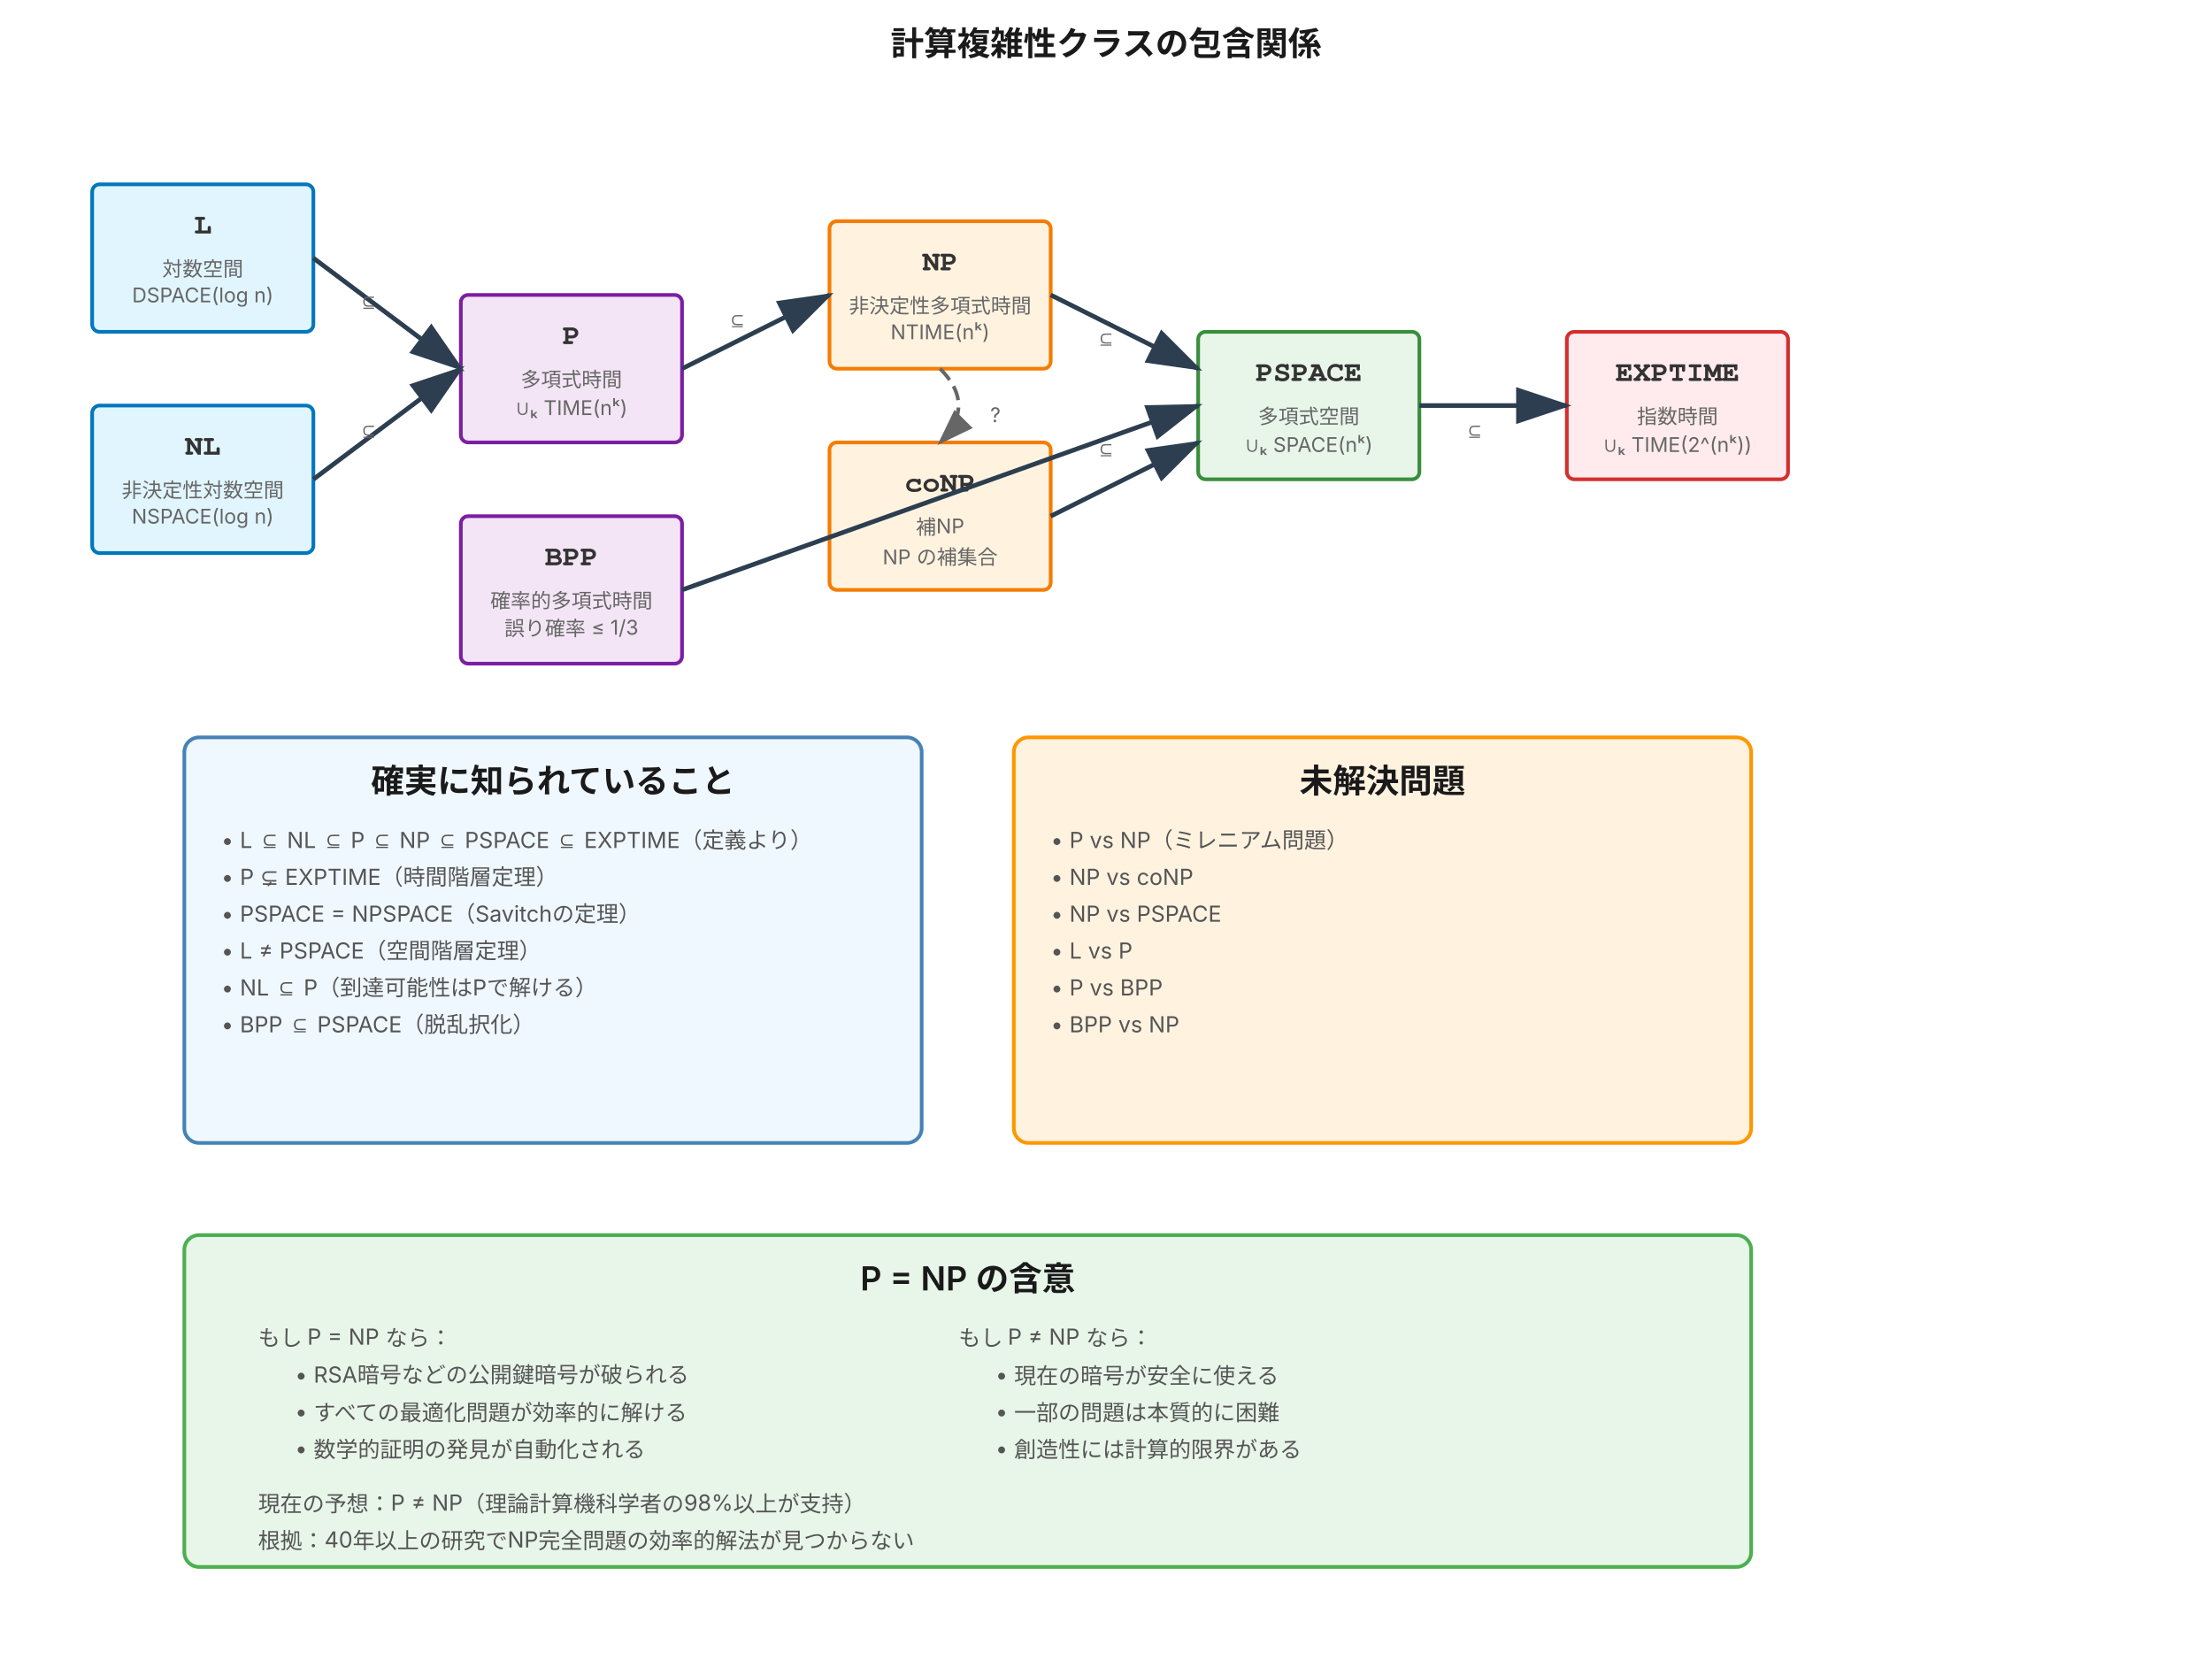
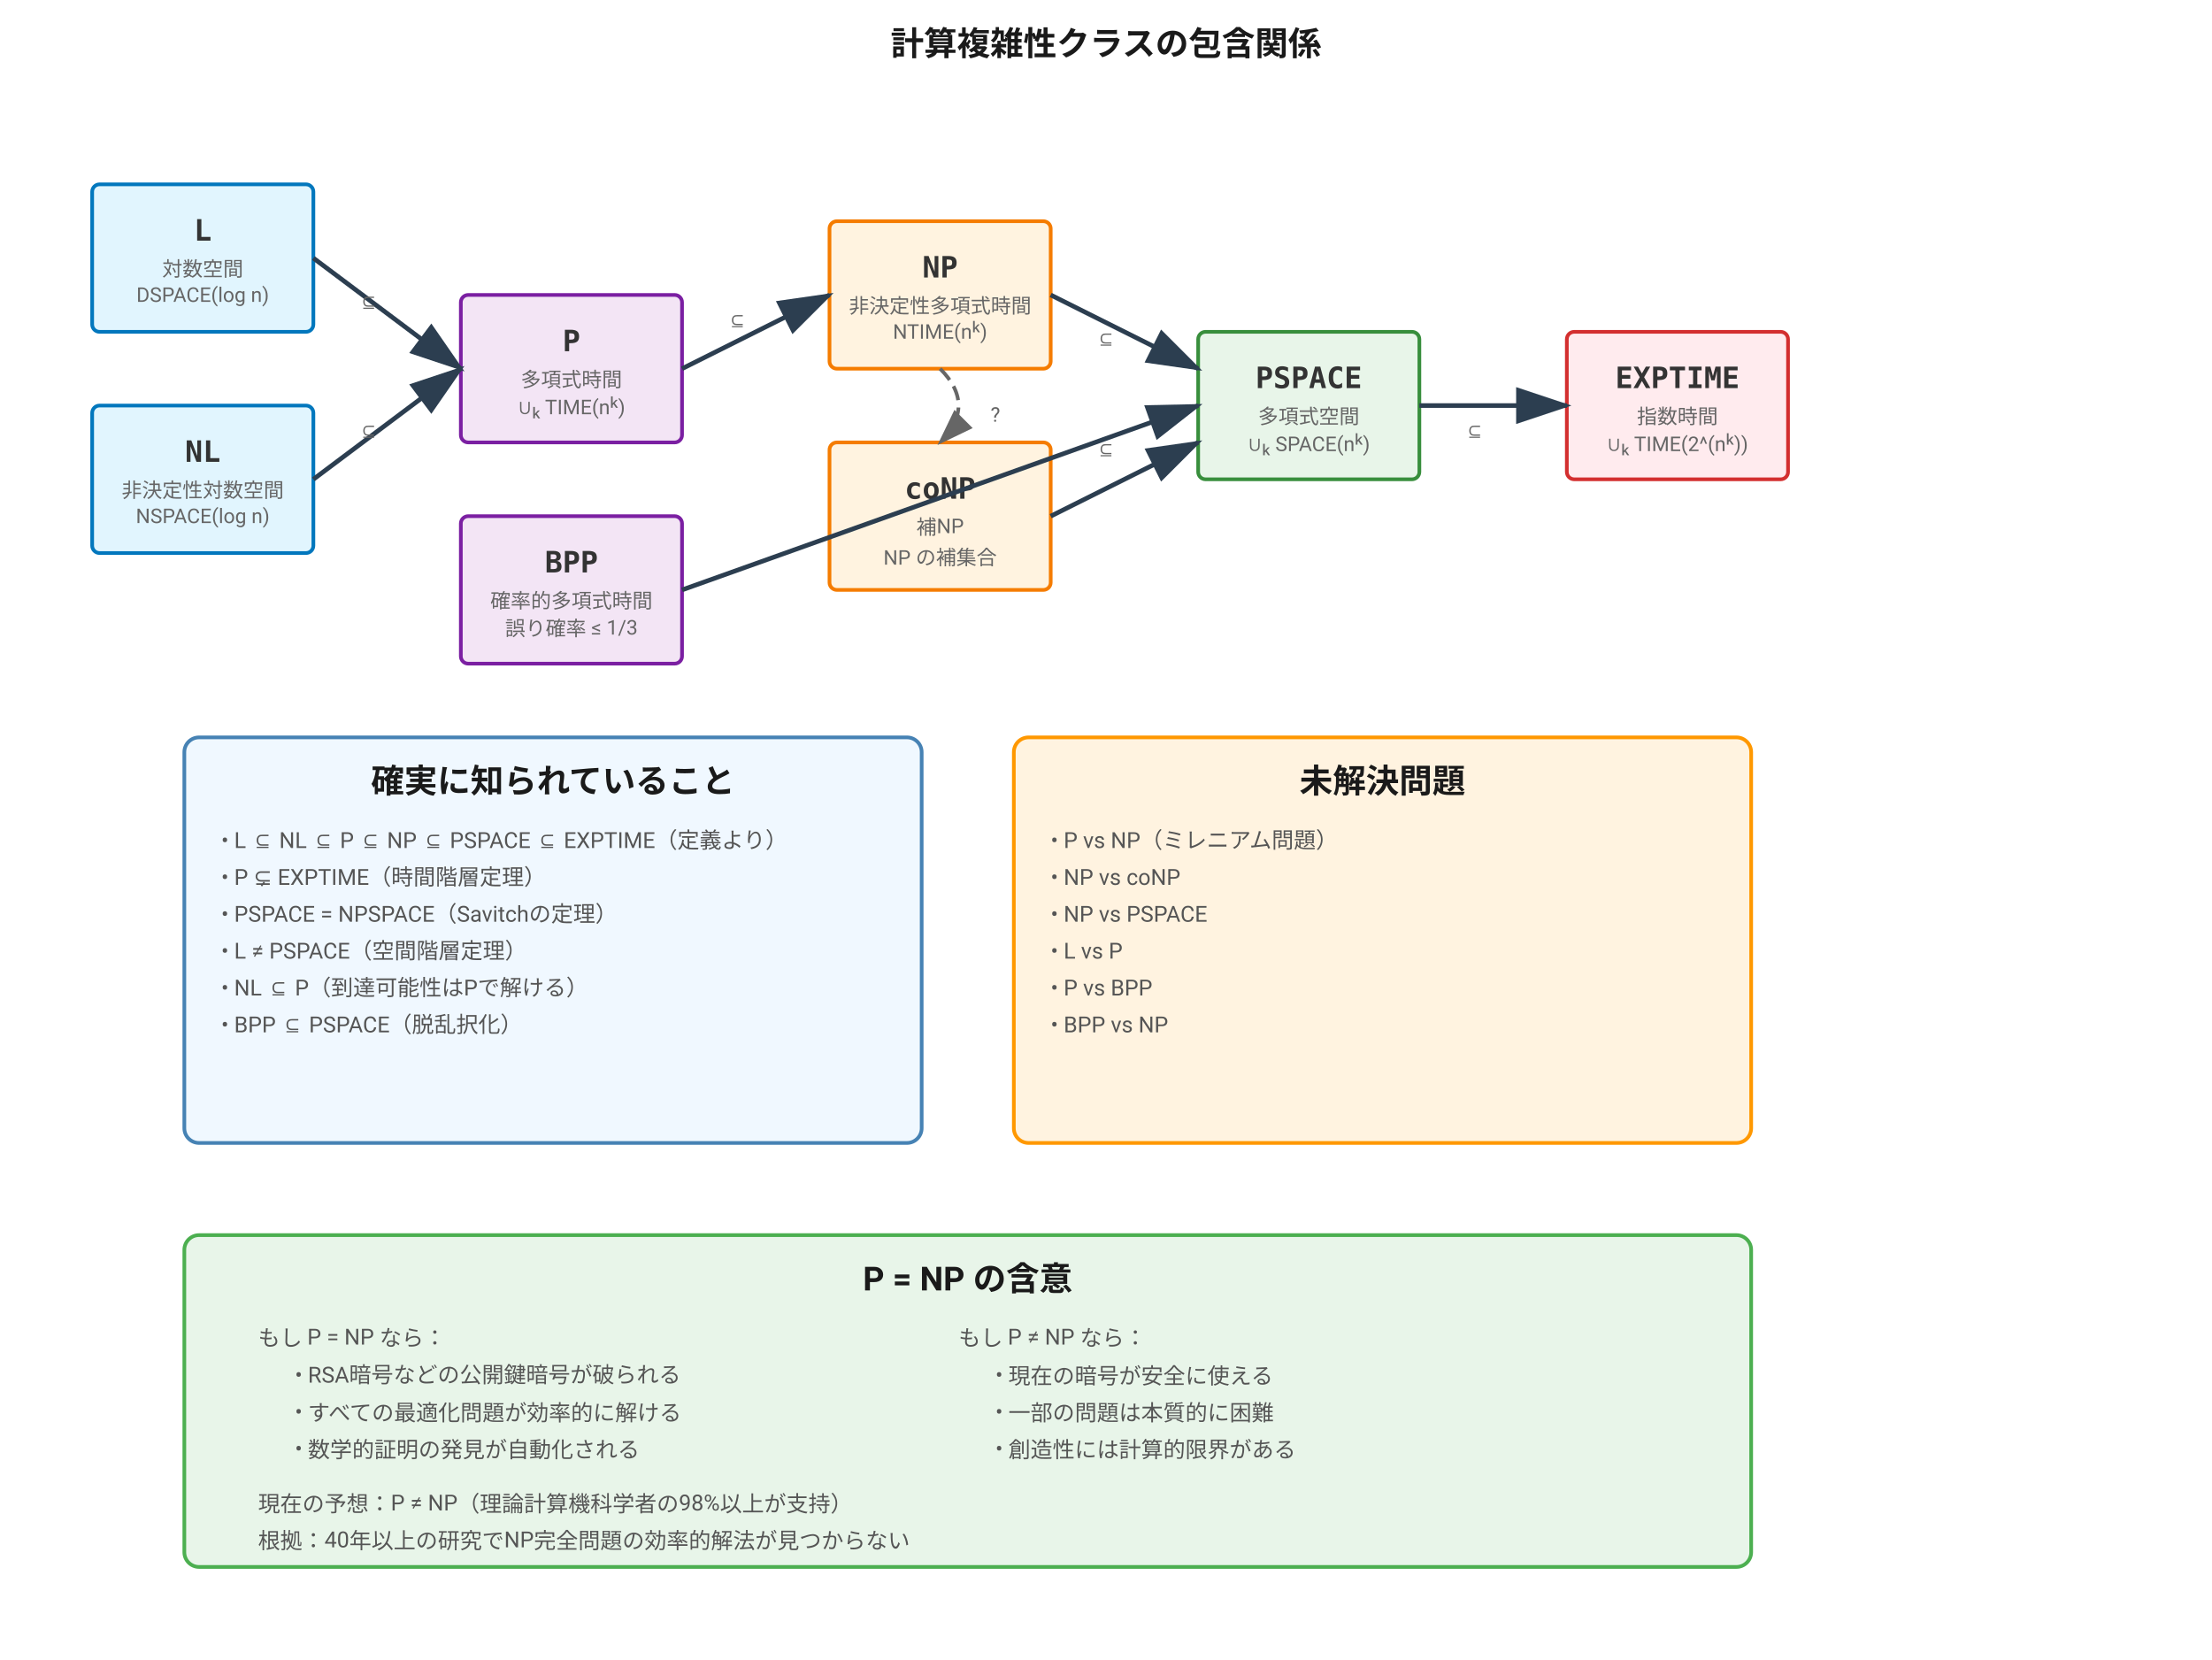
<svg xmlns="http://www.w3.org/2000/svg" viewBox="0 0 1200 900" role="img" aria-labelledby="title desc">
  <defs>
    <style>
      .complexity-l { fill: #e1f5fe; stroke: #0277bd; stroke-width: 2px; }
      .complexity-p { fill: #f3e5f5; stroke: #7b1fa2; stroke-width: 2px; }
      .complexity-np { fill: #fff3e0; stroke: #f57c00; stroke-width: 2px; }
      .complexity-pspace { fill: #e8f5e9; stroke: #388e3c; stroke-width: 2px; }
      .complexity-exp { fill: #ffebee; stroke: #d32f2f; stroke-width: 2px; }
      
      .complexity-box { 
        rx: 4px; 
        ry: 4px; 
-         font-family: Inter, Helvetica, sans-serif;
+         font-family: -apple-system, BlinkMacSystemFont, "Segoe UI", Roboto, "Helvetica Neue", Arial, "Noto Sans", sans-serif;
      }
      
      .title { 
-         font-family: Inter, Helvetica, sans-serif;
+         font-family: -apple-system, BlinkMacSystemFont, "Segoe UI", Roboto, "Helvetica Neue", Arial, "Noto Sans", sans-serif;
        font-size: 18px; 
        font-weight: 600; 
        text-anchor: middle; 
        fill: #1a1a1a;
      }
      
      .class-name { 
-         font-family: Courier, monospace;
+         font-family: "Monaco", "Menlo", "Ubuntu Mono", "Consolas", "source-code-pro", monospace;
        font-size: 16px; 
        font-weight: 600; 
        text-anchor: middle; 
        dominant-baseline: central;
        fill: #333;
      }
      
      .class-desc { 
-         font-family: Inter, Helvetica, sans-serif;
+         font-family: -apple-system, BlinkMacSystemFont, "Segoe UI", Roboto, "Helvetica Neue", Arial, "Noto Sans", sans-serif;
        font-size: 11px; 
        font-weight: 400; 
        text-anchor: middle; 
        dominant-baseline: central;
        fill: #666;
      }
      
      .inclusion-arrow {
        stroke: #2c3e50;
        stroke-width: 2.5px;
        fill: none;
        marker-end: url(#inclusion-arrowhead);
      }
      
      .uncertain-arrow {
        stroke: #666;
        stroke-width: 2px;
        stroke-dasharray: 8,4;
        fill: none;
        marker-end: url(#uncertain-arrowhead);
      }
      
      .properties-text {
-         font-family: Inter, Helvetica, sans-serif;
+         font-family: -apple-system, BlinkMacSystemFont, "Segoe UI", Roboto, "Helvetica Neue", Arial, "Noto Sans", sans-serif;
        font-size: 12px;
        font-weight: 400;
        text-anchor: start;
        fill: #555;
      }
    </style>
    <marker id="inclusion-arrowhead" markerWidth="12" markerHeight="8" refX="11" refY="4" orient="auto">
      <polygon points="0 0, 12 4, 0 8" fill="#2c3e50" />
    </marker>
    <marker id="uncertain-arrowhead" markerWidth="10" markerHeight="7" refX="9" refY="3.5" orient="auto">
      <polygon points="0 0, 10 3.5, 0 7" fill="#666" />
    </marker>
  </defs>
  <text x="600" y="30" class="title">計算複雑性クラスの包含関係</text>
  <g id="main-hierarchy">
    <rect x="50" y="100" width="120" height="80" class="complexity-box complexity-l" />
    <text x="110" y="125" class="class-name">L</text>
    <text x="110" y="145" class="class-desc">対数空間</text>
    <text x="110" y="160" class="class-desc">DSPACE(log n)</text>
    <rect x="50" y="220" width="120" height="80" class="complexity-box complexity-l" />
    <text x="110" y="245" class="class-name">NL</text>
    <text x="110" y="265" class="class-desc">非決定性対数空間</text>
    <text x="110" y="280" class="class-desc">NSPACE(log n)</text>
    <rect x="250" y="160" width="120" height="80" class="complexity-box complexity-p" />
    <text x="310" y="185" class="class-name">P</text>
    <text x="310" y="205" class="class-desc">多項式時間</text>
    <text x="310" y="220" class="class-desc">∪ₖ TIME(nᵏ)</text>
    <rect x="250" y="280" width="120" height="80" class="complexity-box complexity-p" />
    <text x="310" y="305" class="class-name">BPP</text>
    <text x="310" y="325" class="class-desc">確率的多項式時間</text>
    <text x="310" y="340" class="class-desc">誤り確率 ≤ 1/3</text>
    <rect x="450" y="120" width="120" height="80" class="complexity-box complexity-np" />
    <text x="510" y="145" class="class-name">NP</text>
    <text x="510" y="165" class="class-desc">非決定性多項式時間</text>
    <text x="510" y="180" class="class-desc">NTIME(nᵏ)</text>
    <rect x="450" y="240" width="120" height="80" class="complexity-box complexity-np" />
    <text x="510" y="265" class="class-name">coNP</text>
    <text x="510" y="285" class="class-desc">補NP</text>
    <text x="510" y="300" class="class-desc">NP の補集合</text>
    <rect x="650" y="180" width="120" height="80" class="complexity-box complexity-pspace" />
    <text x="710" y="205" class="class-name">PSPACE</text>
    <text x="710" y="225" class="class-desc">多項式空間</text>
    <text x="710" y="240" class="class-desc">∪ₖ SPACE(nᵏ)</text>
    <rect x="850" y="180" width="120" height="80" class="complexity-box complexity-exp" />
    <text x="910" y="205" class="class-name">EXPTIME</text>
    <text x="910" y="225" class="class-desc">指数時間</text>
    <text x="910" y="240" class="class-desc">∪ₖ TIME(2^(nᵏ))</text>
  </g>
  <path d="M 170 140 L 250 200" class="inclusion-arrow" />
  <path d="M 170 260 L 250 200" class="inclusion-arrow" />
  <path d="M 370 200 L 450 160" class="inclusion-arrow" />
  <path d="M 370 320 L 650 220" class="inclusion-arrow" />
  <path d="M 570 160 L 650 200" class="inclusion-arrow" />
  <path d="M 570 280 L 650 240" class="inclusion-arrow" />
  <path d="M 770 220 L 850 220" class="inclusion-arrow" />
  <path d="M 510 200 Q 530 220 510 240" class="uncertain-arrow" />
  <text x="200" y="165" class="class-desc">⊆</text>
  <text x="200" y="235" class="class-desc">⊆</text>
  <text x="400" y="175" class="class-desc">⊆</text>
  <text x="600" y="185" class="class-desc">⊆</text>
  <text x="600" y="245" class="class-desc">⊆</text>
  <text x="800" y="235" class="class-desc">⊆</text>
  <text x="540" y="225" class="class-desc">?</text>
  <rect x="100" y="400" width="400" height="220" style="fill: #f0f8ff; stroke: #4682b4; stroke-width: 2px; rx: 8px;" />
  <text x="300" y="430" class="title">確実に知られていること</text>
  <text x="120" y="460" class="properties-text">• L ⊆ NL ⊆ P ⊆ NP ⊆ PSPACE ⊆ EXPTIME（定義より）</text>
  <text x="120" y="480" class="properties-text">• P ⊊ EXPTIME（時間階層定理）</text>
  <text x="120" y="500" class="properties-text">• PSPACE = NPSPACE（Savitchの定理）</text>
  <text x="120" y="520" class="properties-text">• L ≠ PSPACE（空間階層定理）</text>
  <text x="120" y="540" class="properties-text">• NL ⊆ P（到達可能性はPで解ける）</text>
  <text x="120" y="560" class="properties-text">• BPP ⊆ PSPACE（脱乱択化）</text>
  <rect x="550" y="400" width="400" height="220" style="fill: #fff3e0; stroke: #ff9800; stroke-width: 2px; rx: 8px;" />
  <text x="750" y="430" class="title">未解決問題</text>
  <text x="570" y="460" class="properties-text">• P vs NP（ミレニアム問題）</text>
  <text x="570" y="480" class="properties-text">• NP vs coNP</text>
  <text x="570" y="500" class="properties-text">• NP vs PSPACE</text>
  <text x="570" y="520" class="properties-text">• L vs P</text>
  <text x="570" y="540" class="properties-text">• P vs BPP</text>
  <text x="570" y="560" class="properties-text">• BPP vs NP</text>
  <rect x="100" y="670" width="850" height="180" style="fill: #e8f5e9; stroke: #4caf50; stroke-width: 2px; rx: 8px;" />
  <text x="525" y="700" class="title">P = NP の含意</text>
  <text x="140" y="730" class="properties-text">もし P = NP なら：</text>
  <text x="160" y="750" class="properties-text">• RSA暗号などの公開鍵暗号が破られる</text>
  <text x="160" y="770" class="properties-text">• すべての最適化問題が効率的に解ける</text>
  <text x="160" y="790" class="properties-text">• 数学的証明の発見が自動化される</text>
  <text x="520" y="730" class="properties-text">もし P ≠ NP なら：</text>
  <text x="540" y="750" class="properties-text">• 現在の暗号が安全に使える</text>
  <text x="540" y="770" class="properties-text">• 一部の問題は本質的に困難</text>
  <text x="540" y="790" class="properties-text">• 創造性には計算的限界がある</text>
  <text x="140" y="820" class="properties-text">現在の予想：P ≠ NP（理論計算機科学者の98%以上が支持）</text>
  <text x="140" y="840" class="properties-text">根拠：40年以上の研究でNP完全問題の効率的解法が見つからない</text>
</svg>
